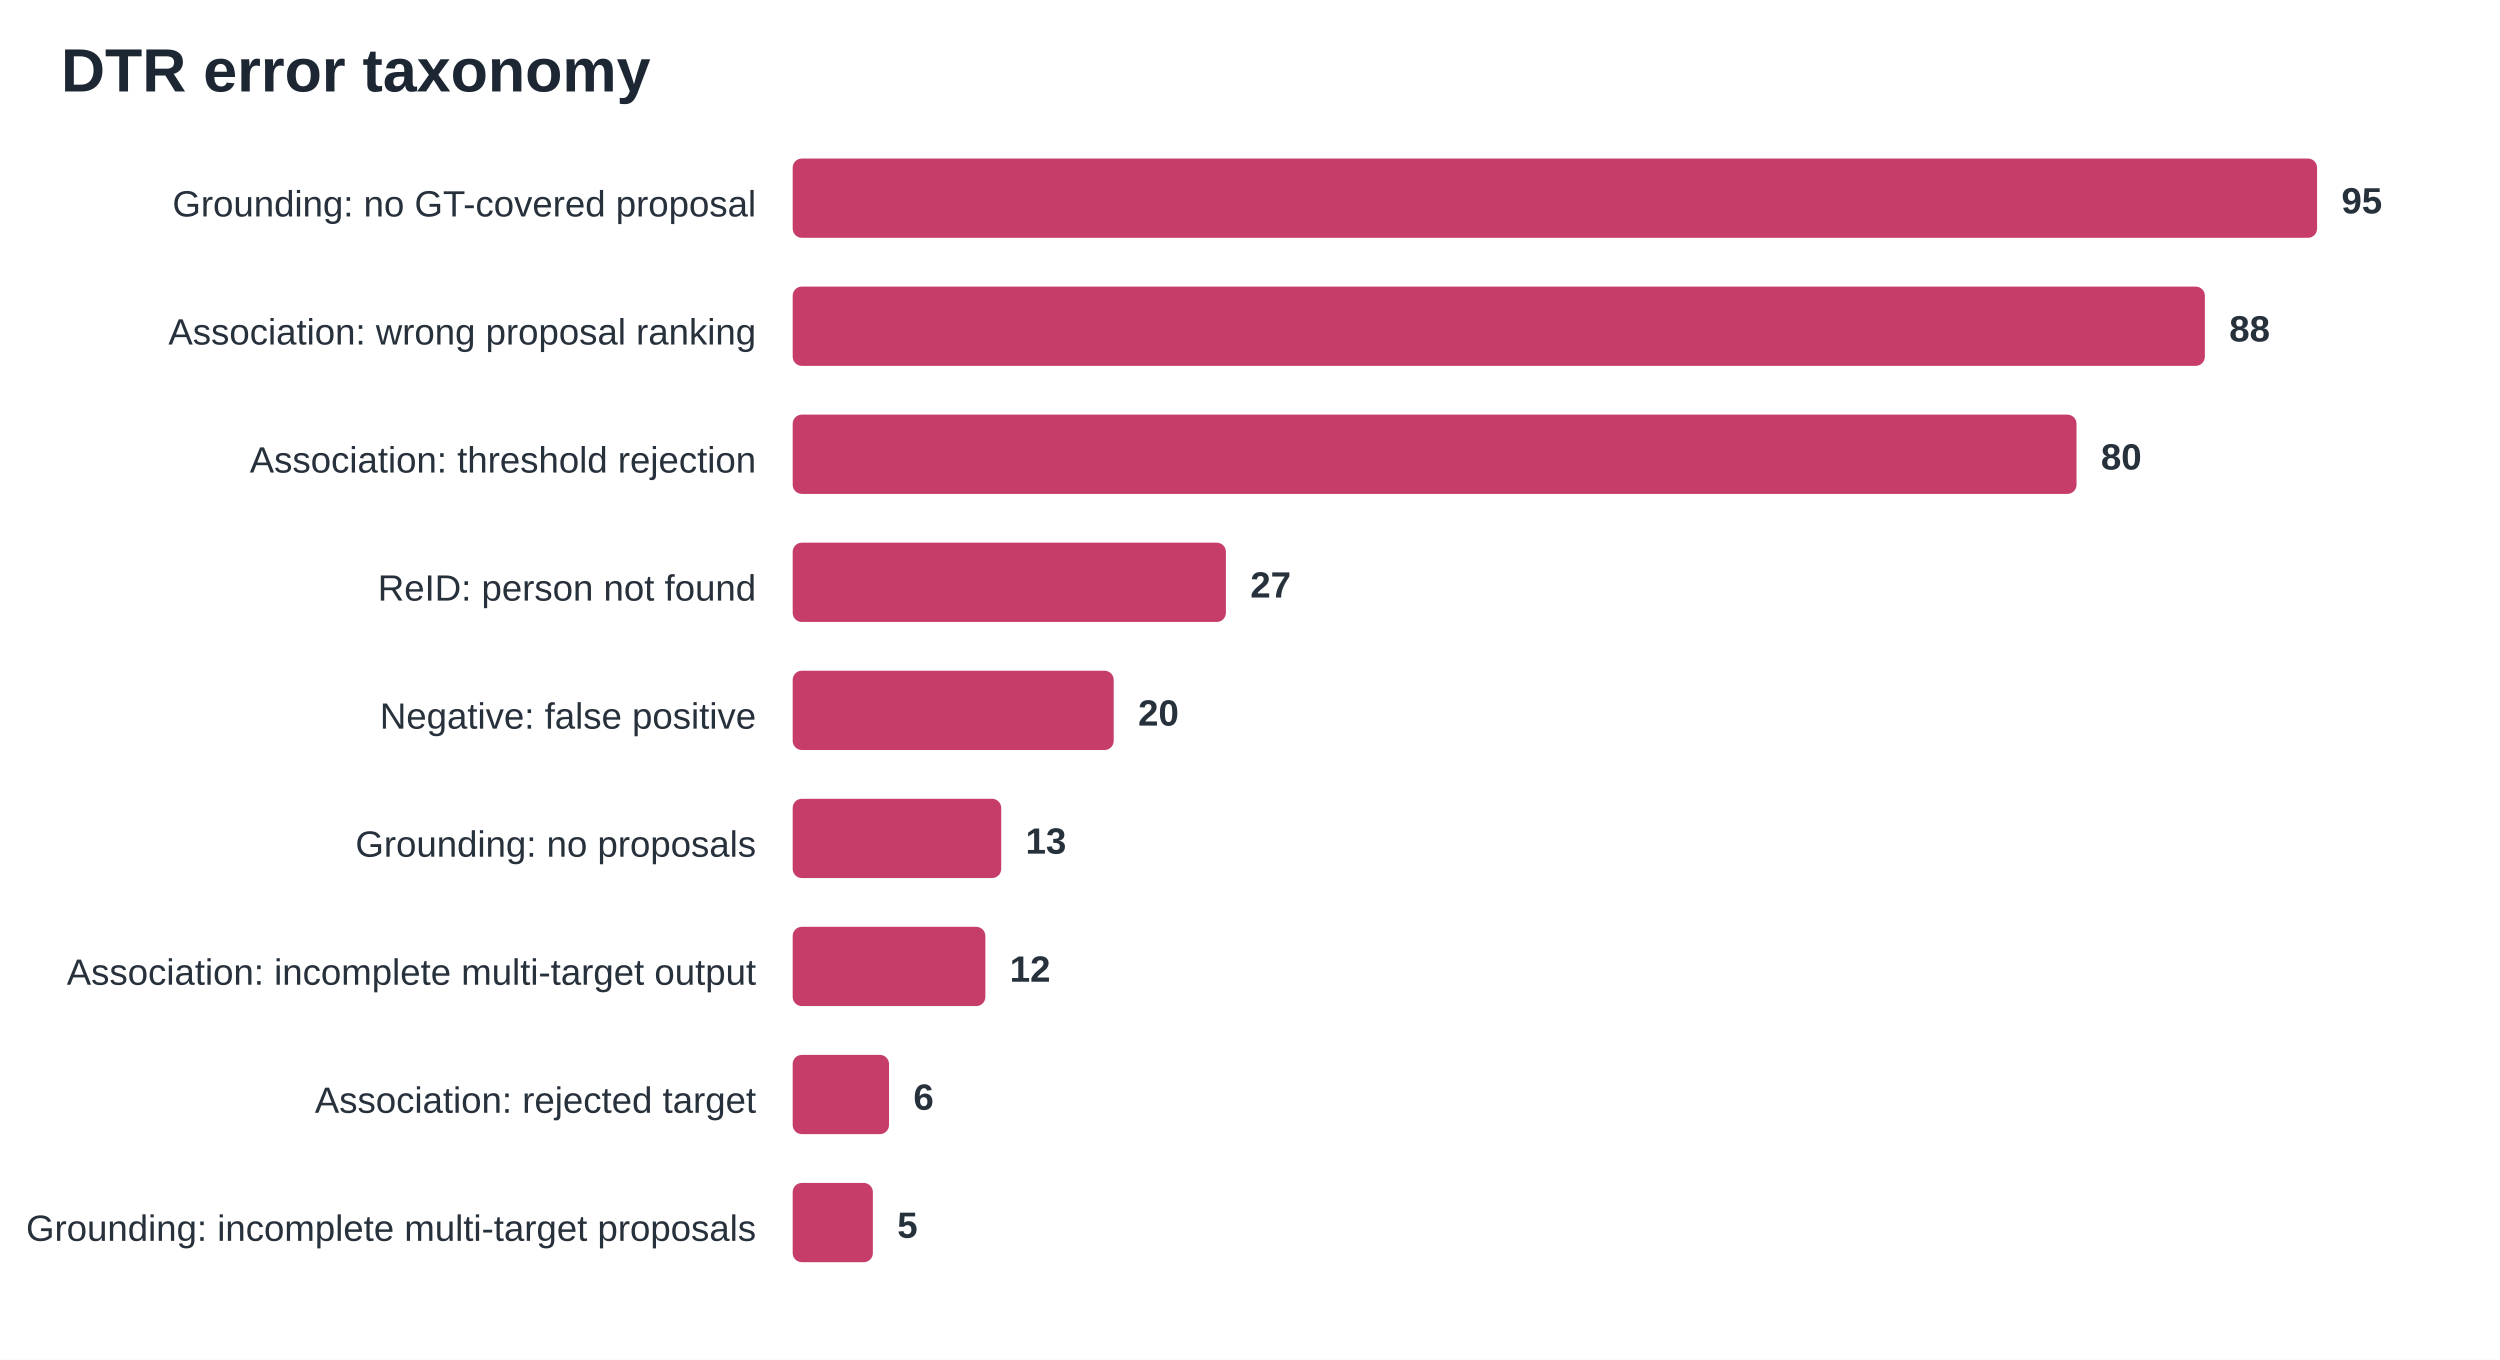
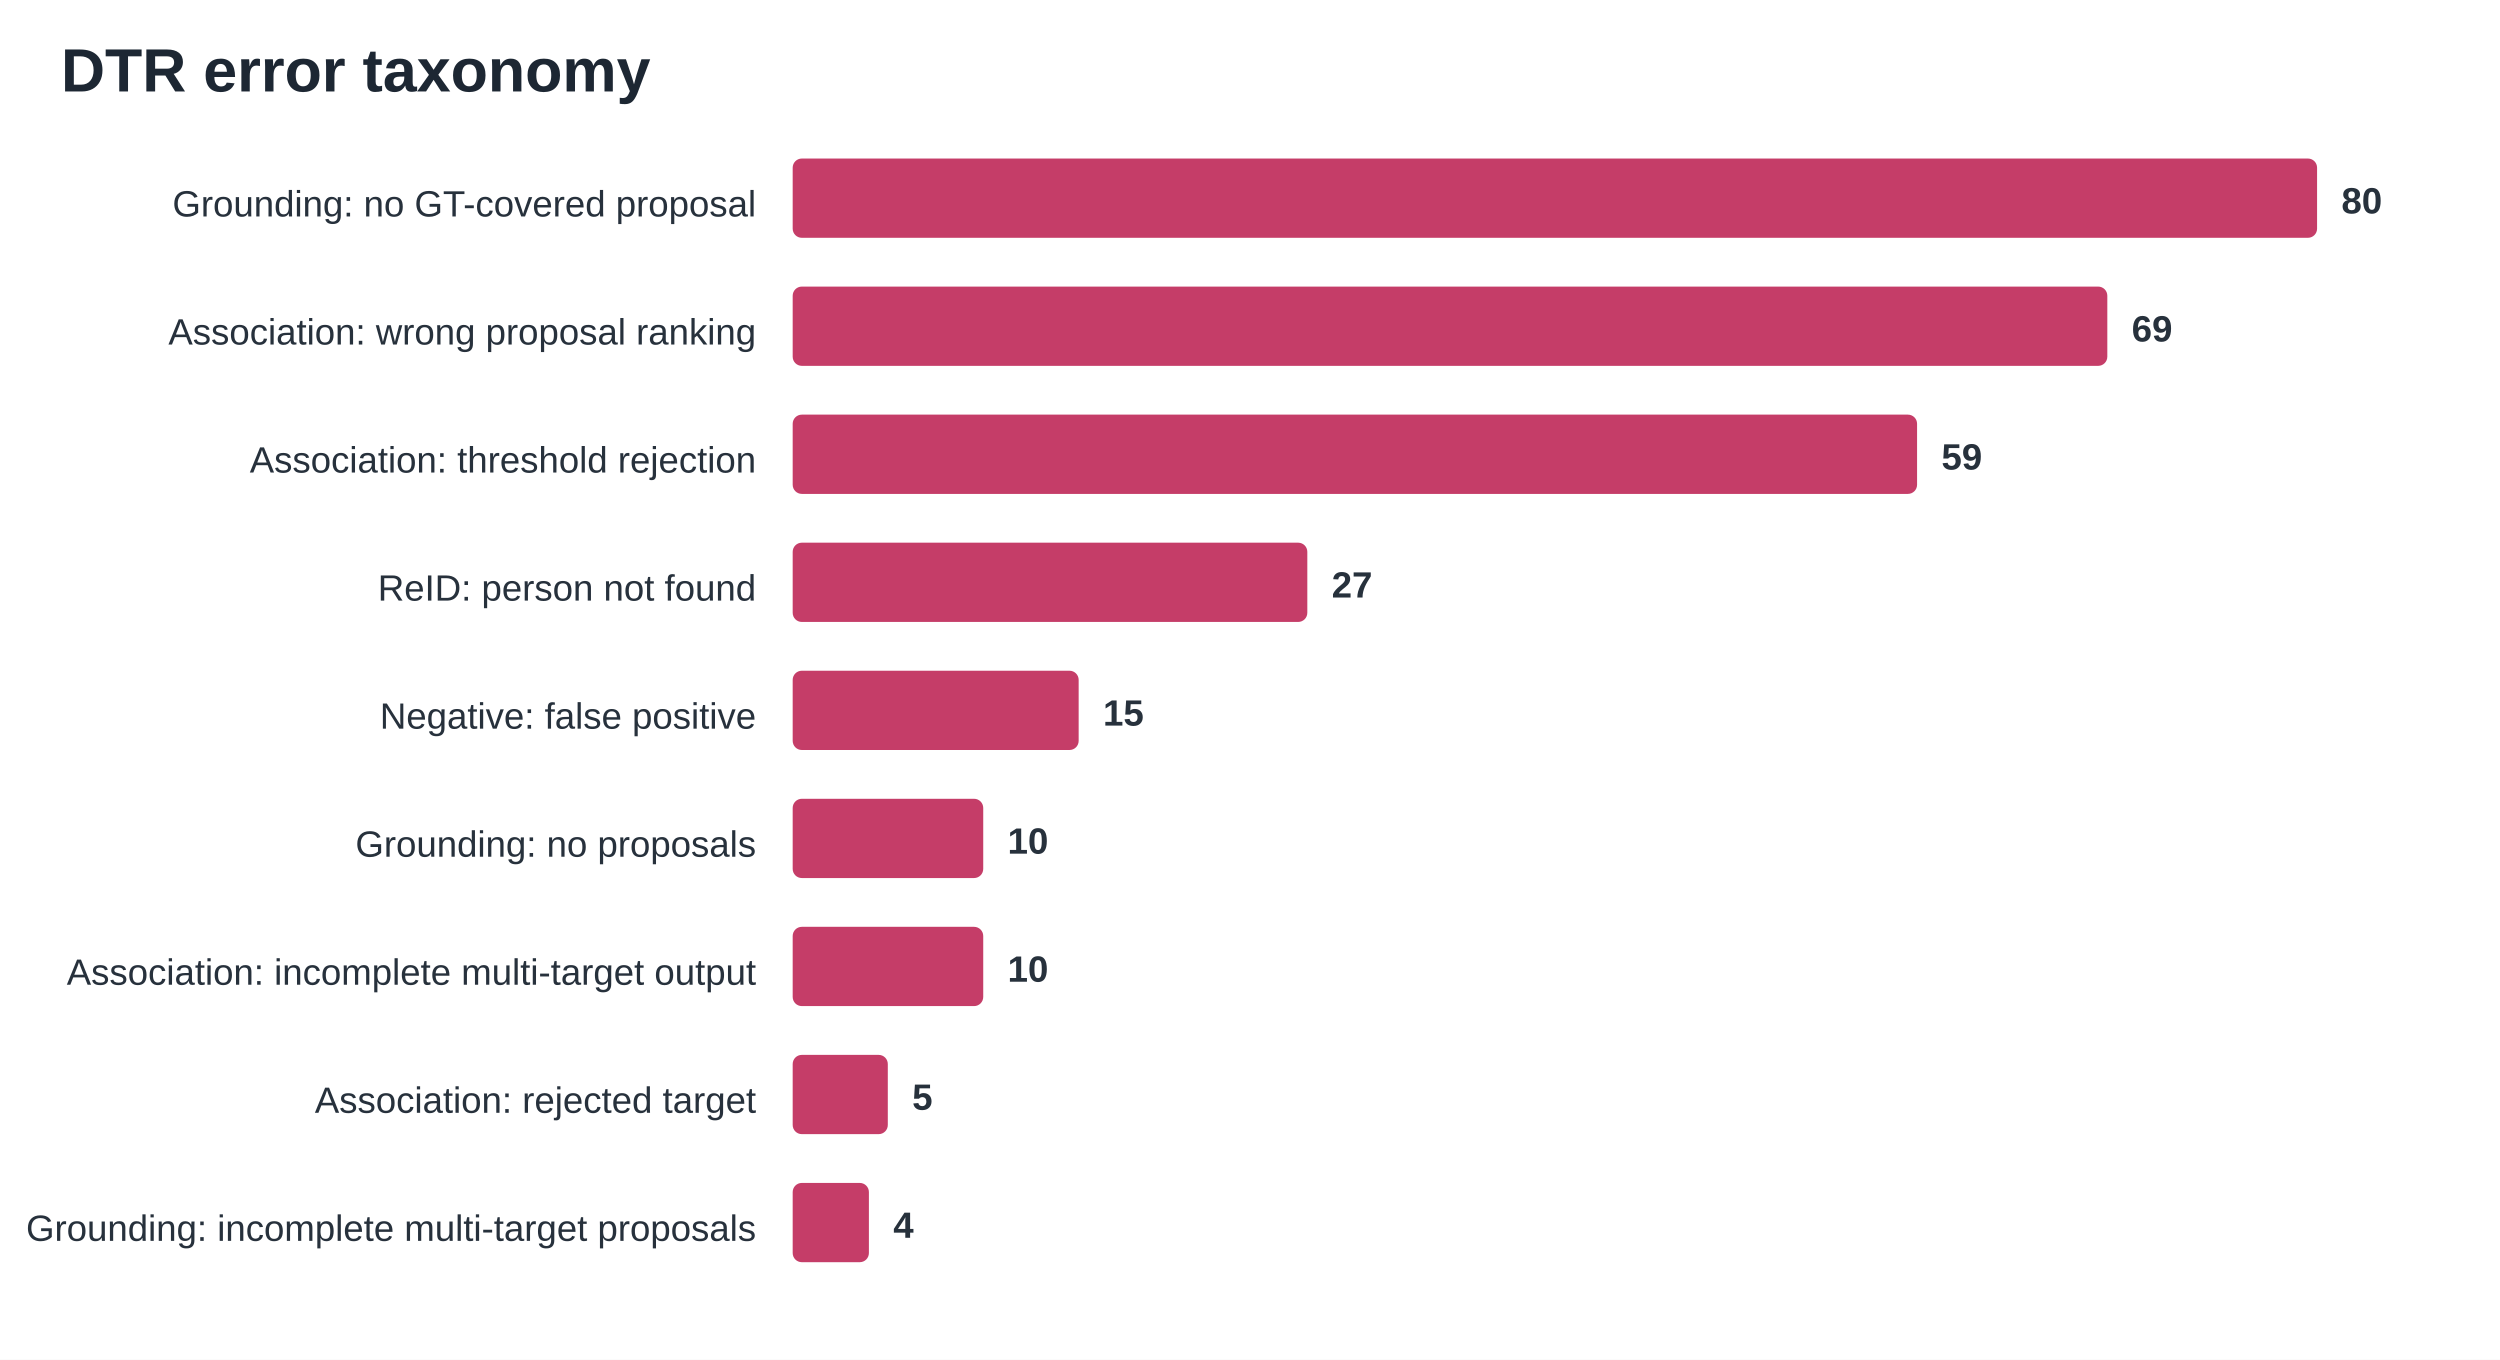
<svg xmlns="http://www.w3.org/2000/svg" width="820" height="446" viewBox="0 0 820 446">
  <rect width="100%" height="100%" fill="#ffffff" />
  <text x="20" y="30" font-family="Arial" font-size="20" font-weight="700" fill="#1d2733">DTR error taxonomy</text>
  <text x="248" y="71" text-anchor="end" font-family="Arial" font-size="12" fill="#27313c">Grounding: no GT-covered proposal</text>
  <rect x="260" y="52" width="500.0" height="26" rx="3" fill="#c53d68" />
-   <text x="768.0" y="70" font-family="Arial" font-size="12" font-weight="700" fill="#27313c">95</text>
+   <text x="768.0" y="70" font-family="Arial" font-size="12" font-weight="700" fill="#27313c">80</text>
  <text x="248" y="113" text-anchor="end" font-family="Arial" font-size="12" fill="#27313c">Association: wrong proposal ranking</text>
-   <rect x="260" y="94" width="463.2" height="26" rx="3" fill="#c53d68" />
-   <text x="731.2" y="112" font-family="Arial" font-size="12" font-weight="700" fill="#27313c">88</text>
+   <rect x="260" y="94" width="431.2" height="26" rx="3" fill="#c53d68" />
+   <text x="699.2" y="112" font-family="Arial" font-size="12" font-weight="700" fill="#27313c">69</text>
  <text x="248" y="155" text-anchor="end" font-family="Arial" font-size="12" fill="#27313c">Association: threshold rejection</text>
-   <rect x="260" y="136" width="421.1" height="26" rx="3" fill="#c53d68" />
-   <text x="689.1" y="154" font-family="Arial" font-size="12" font-weight="700" fill="#27313c">80</text>
+   <rect x="260" y="136" width="368.8" height="26" rx="3" fill="#c53d68" />
+   <text x="636.8" y="154" font-family="Arial" font-size="12" font-weight="700" fill="#27313c">59</text>
  <text x="248" y="197" text-anchor="end" font-family="Arial" font-size="12" fill="#27313c">ReID: person not found</text>
-   <rect x="260" y="178" width="142.1" height="26" rx="3" fill="#c53d68" />
-   <text x="410.1" y="196" font-family="Arial" font-size="12" font-weight="700" fill="#27313c">27</text>
+   <rect x="260" y="178" width="168.8" height="26" rx="3" fill="#c53d68" />
+   <text x="436.8" y="196" font-family="Arial" font-size="12" font-weight="700" fill="#27313c">27</text>
  <text x="248" y="239" text-anchor="end" font-family="Arial" font-size="12" fill="#27313c">Negative: false positive</text>
-   <rect x="260" y="220" width="105.3" height="26" rx="3" fill="#c53d68" />
-   <text x="373.3" y="238" font-family="Arial" font-size="12" font-weight="700" fill="#27313c">20</text>
+   <rect x="260" y="220" width="93.8" height="26" rx="3" fill="#c53d68" />
+   <text x="361.8" y="238" font-family="Arial" font-size="12" font-weight="700" fill="#27313c">15</text>
  <text x="248" y="281" text-anchor="end" font-family="Arial" font-size="12" fill="#27313c">Grounding: no proposals</text>
-   <rect x="260" y="262" width="68.4" height="26" rx="3" fill="#c53d68" />
-   <text x="336.4" y="280" font-family="Arial" font-size="12" font-weight="700" fill="#27313c">13</text>
+   <rect x="260" y="262" width="62.5" height="26" rx="3" fill="#c53d68" />
+   <text x="330.5" y="280" font-family="Arial" font-size="12" font-weight="700" fill="#27313c">10</text>
  <text x="248" y="323" text-anchor="end" font-family="Arial" font-size="12" fill="#27313c">Association: incomplete multi-target output</text>
-   <rect x="260" y="304" width="63.2" height="26" rx="3" fill="#c53d68" />
-   <text x="331.2" y="322" font-family="Arial" font-size="12" font-weight="700" fill="#27313c">12</text>
+   <rect x="260" y="304" width="62.5" height="26" rx="3" fill="#c53d68" />
+   <text x="330.5" y="322" font-family="Arial" font-size="12" font-weight="700" fill="#27313c">10</text>
  <text x="248" y="365" text-anchor="end" font-family="Arial" font-size="12" fill="#27313c">Association: rejected target</text>
-   <rect x="260" y="346" width="31.6" height="26" rx="3" fill="#c53d68" />
-   <text x="299.6" y="364" font-family="Arial" font-size="12" font-weight="700" fill="#27313c">6</text>
+   <rect x="260" y="346" width="31.2" height="26" rx="3" fill="#c53d68" />
+   <text x="299.2" y="364" font-family="Arial" font-size="12" font-weight="700" fill="#27313c">5</text>
  <text x="248" y="407" text-anchor="end" font-family="Arial" font-size="12" fill="#27313c">Grounding: incomplete multi-target proposals</text>
-   <rect x="260" y="388" width="26.3" height="26" rx="3" fill="#c53d68" />
-   <text x="294.3" y="406" font-family="Arial" font-size="12" font-weight="700" fill="#27313c">5</text>
+   <rect x="260" y="388" width="25.0" height="26" rx="3" fill="#c53d68" />
+   <text x="293.0" y="406" font-family="Arial" font-size="12" font-weight="700" fill="#27313c">4</text>
</svg>
